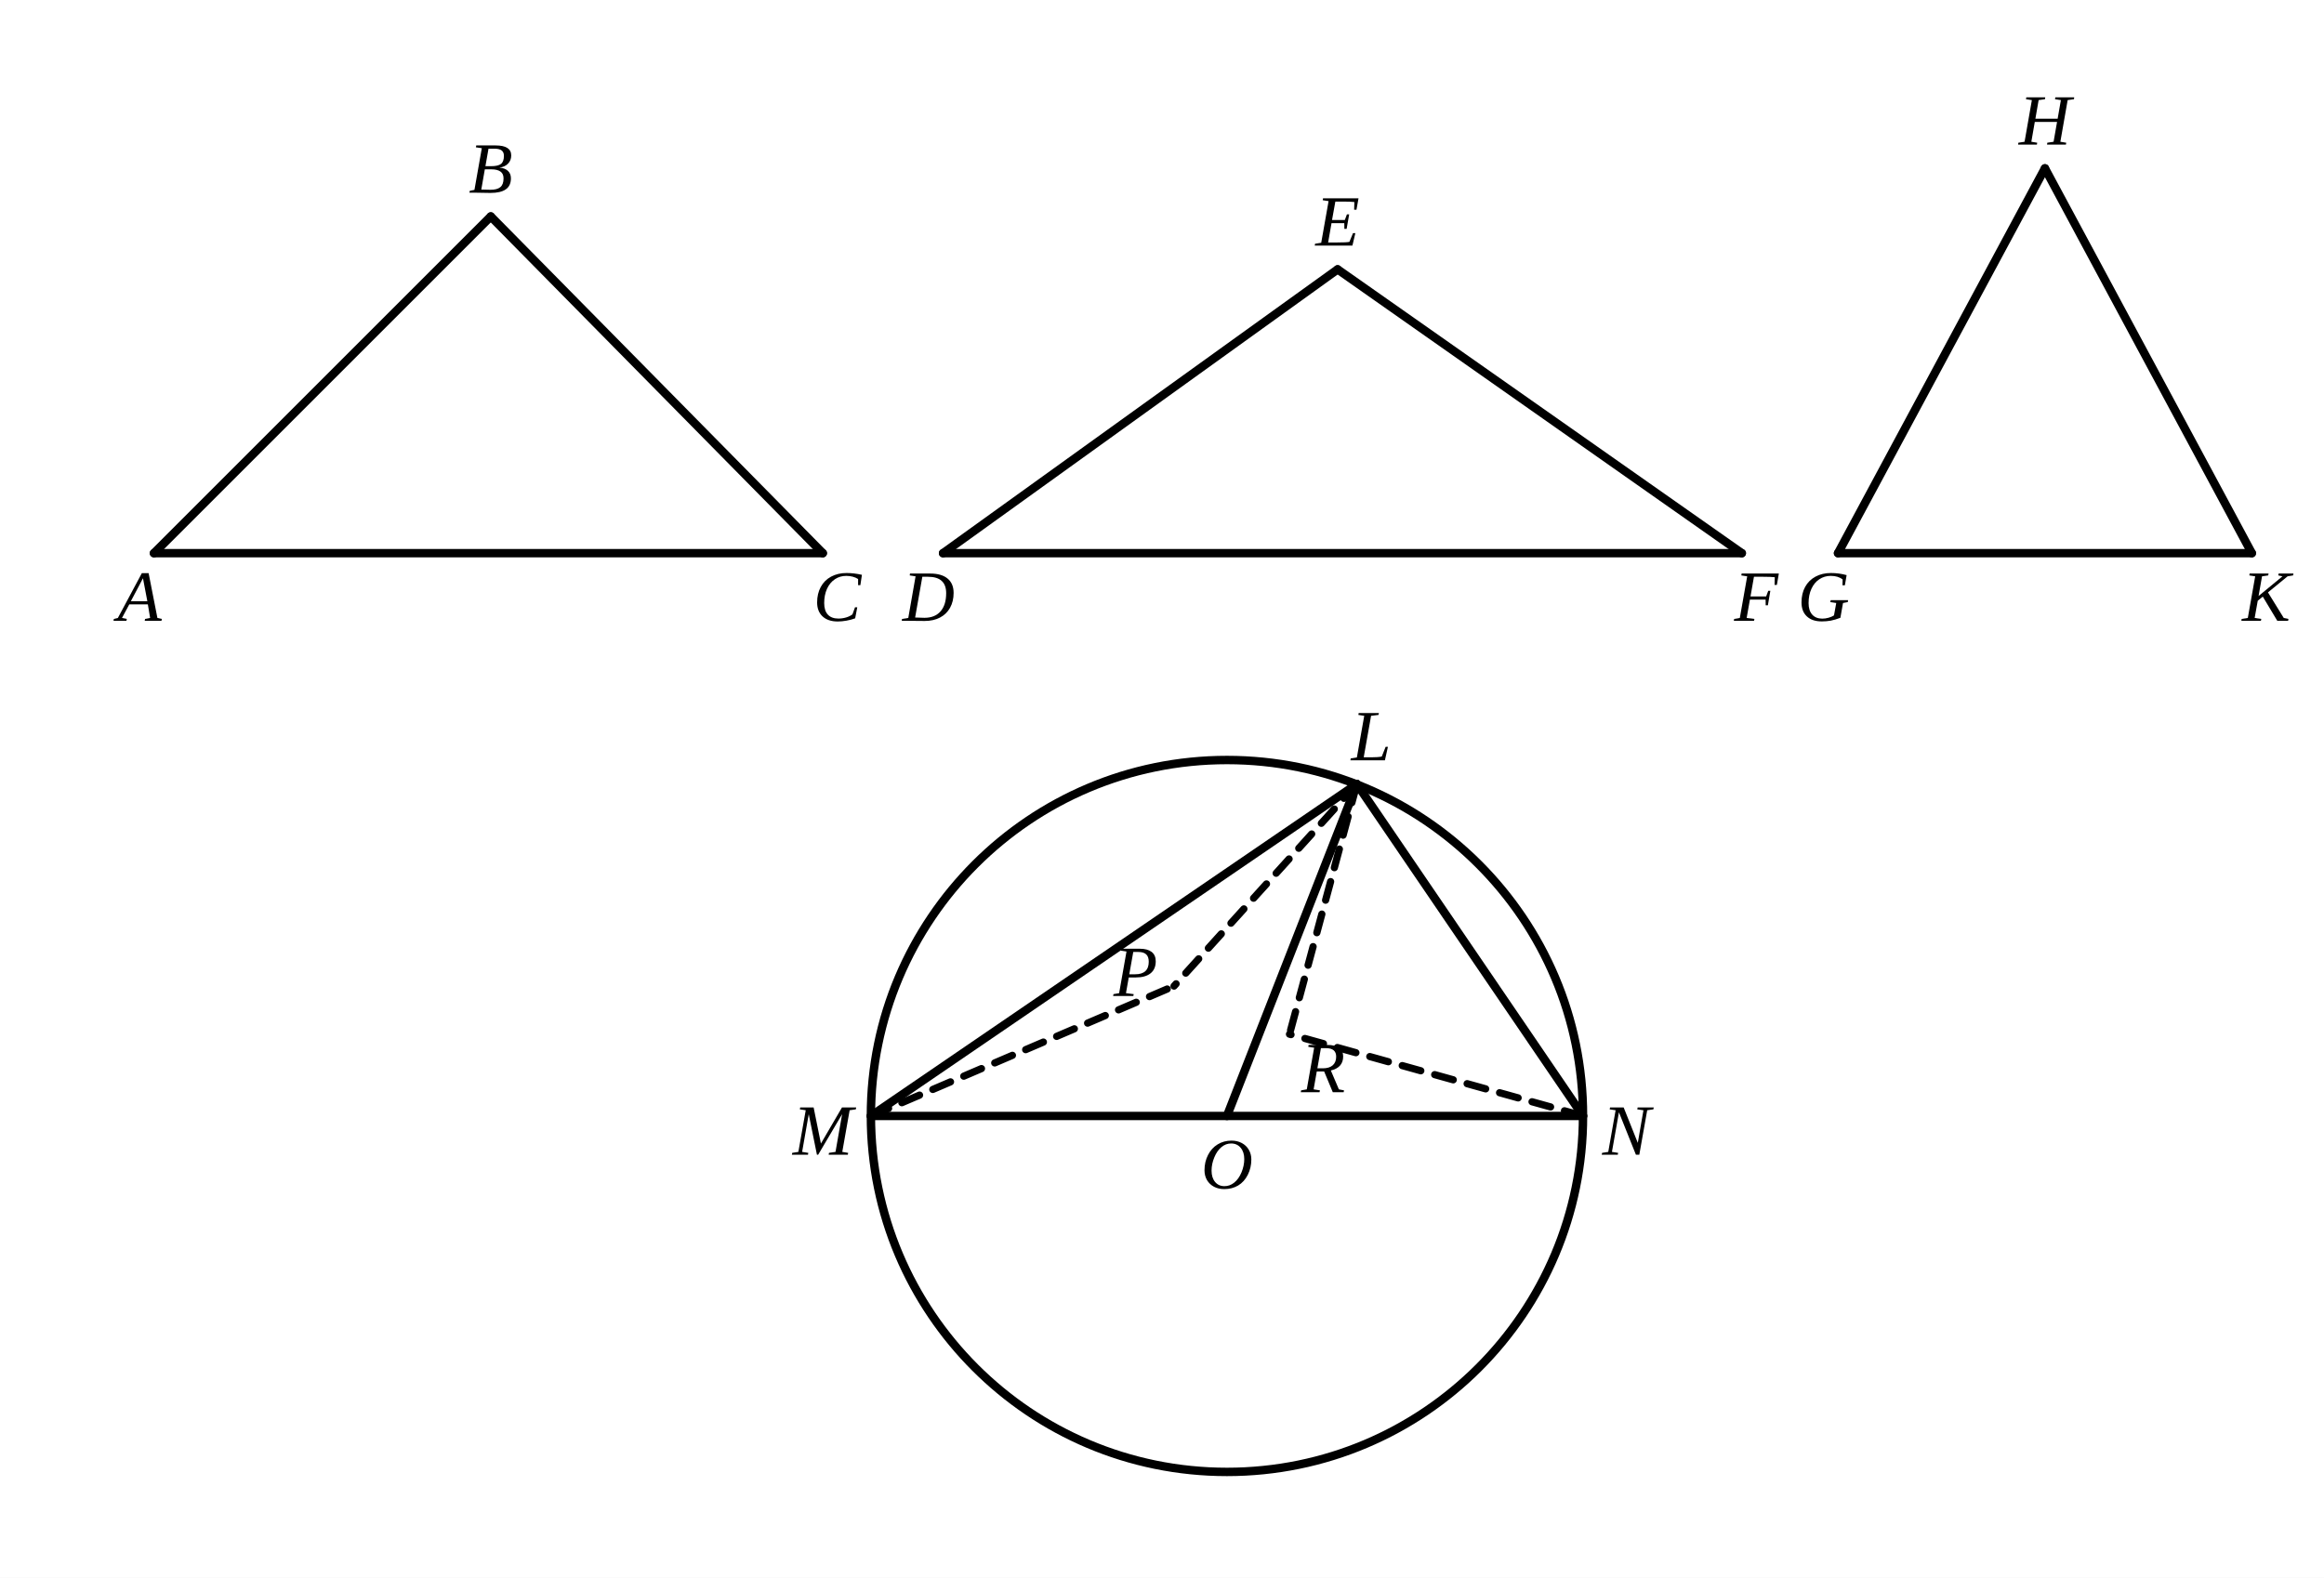
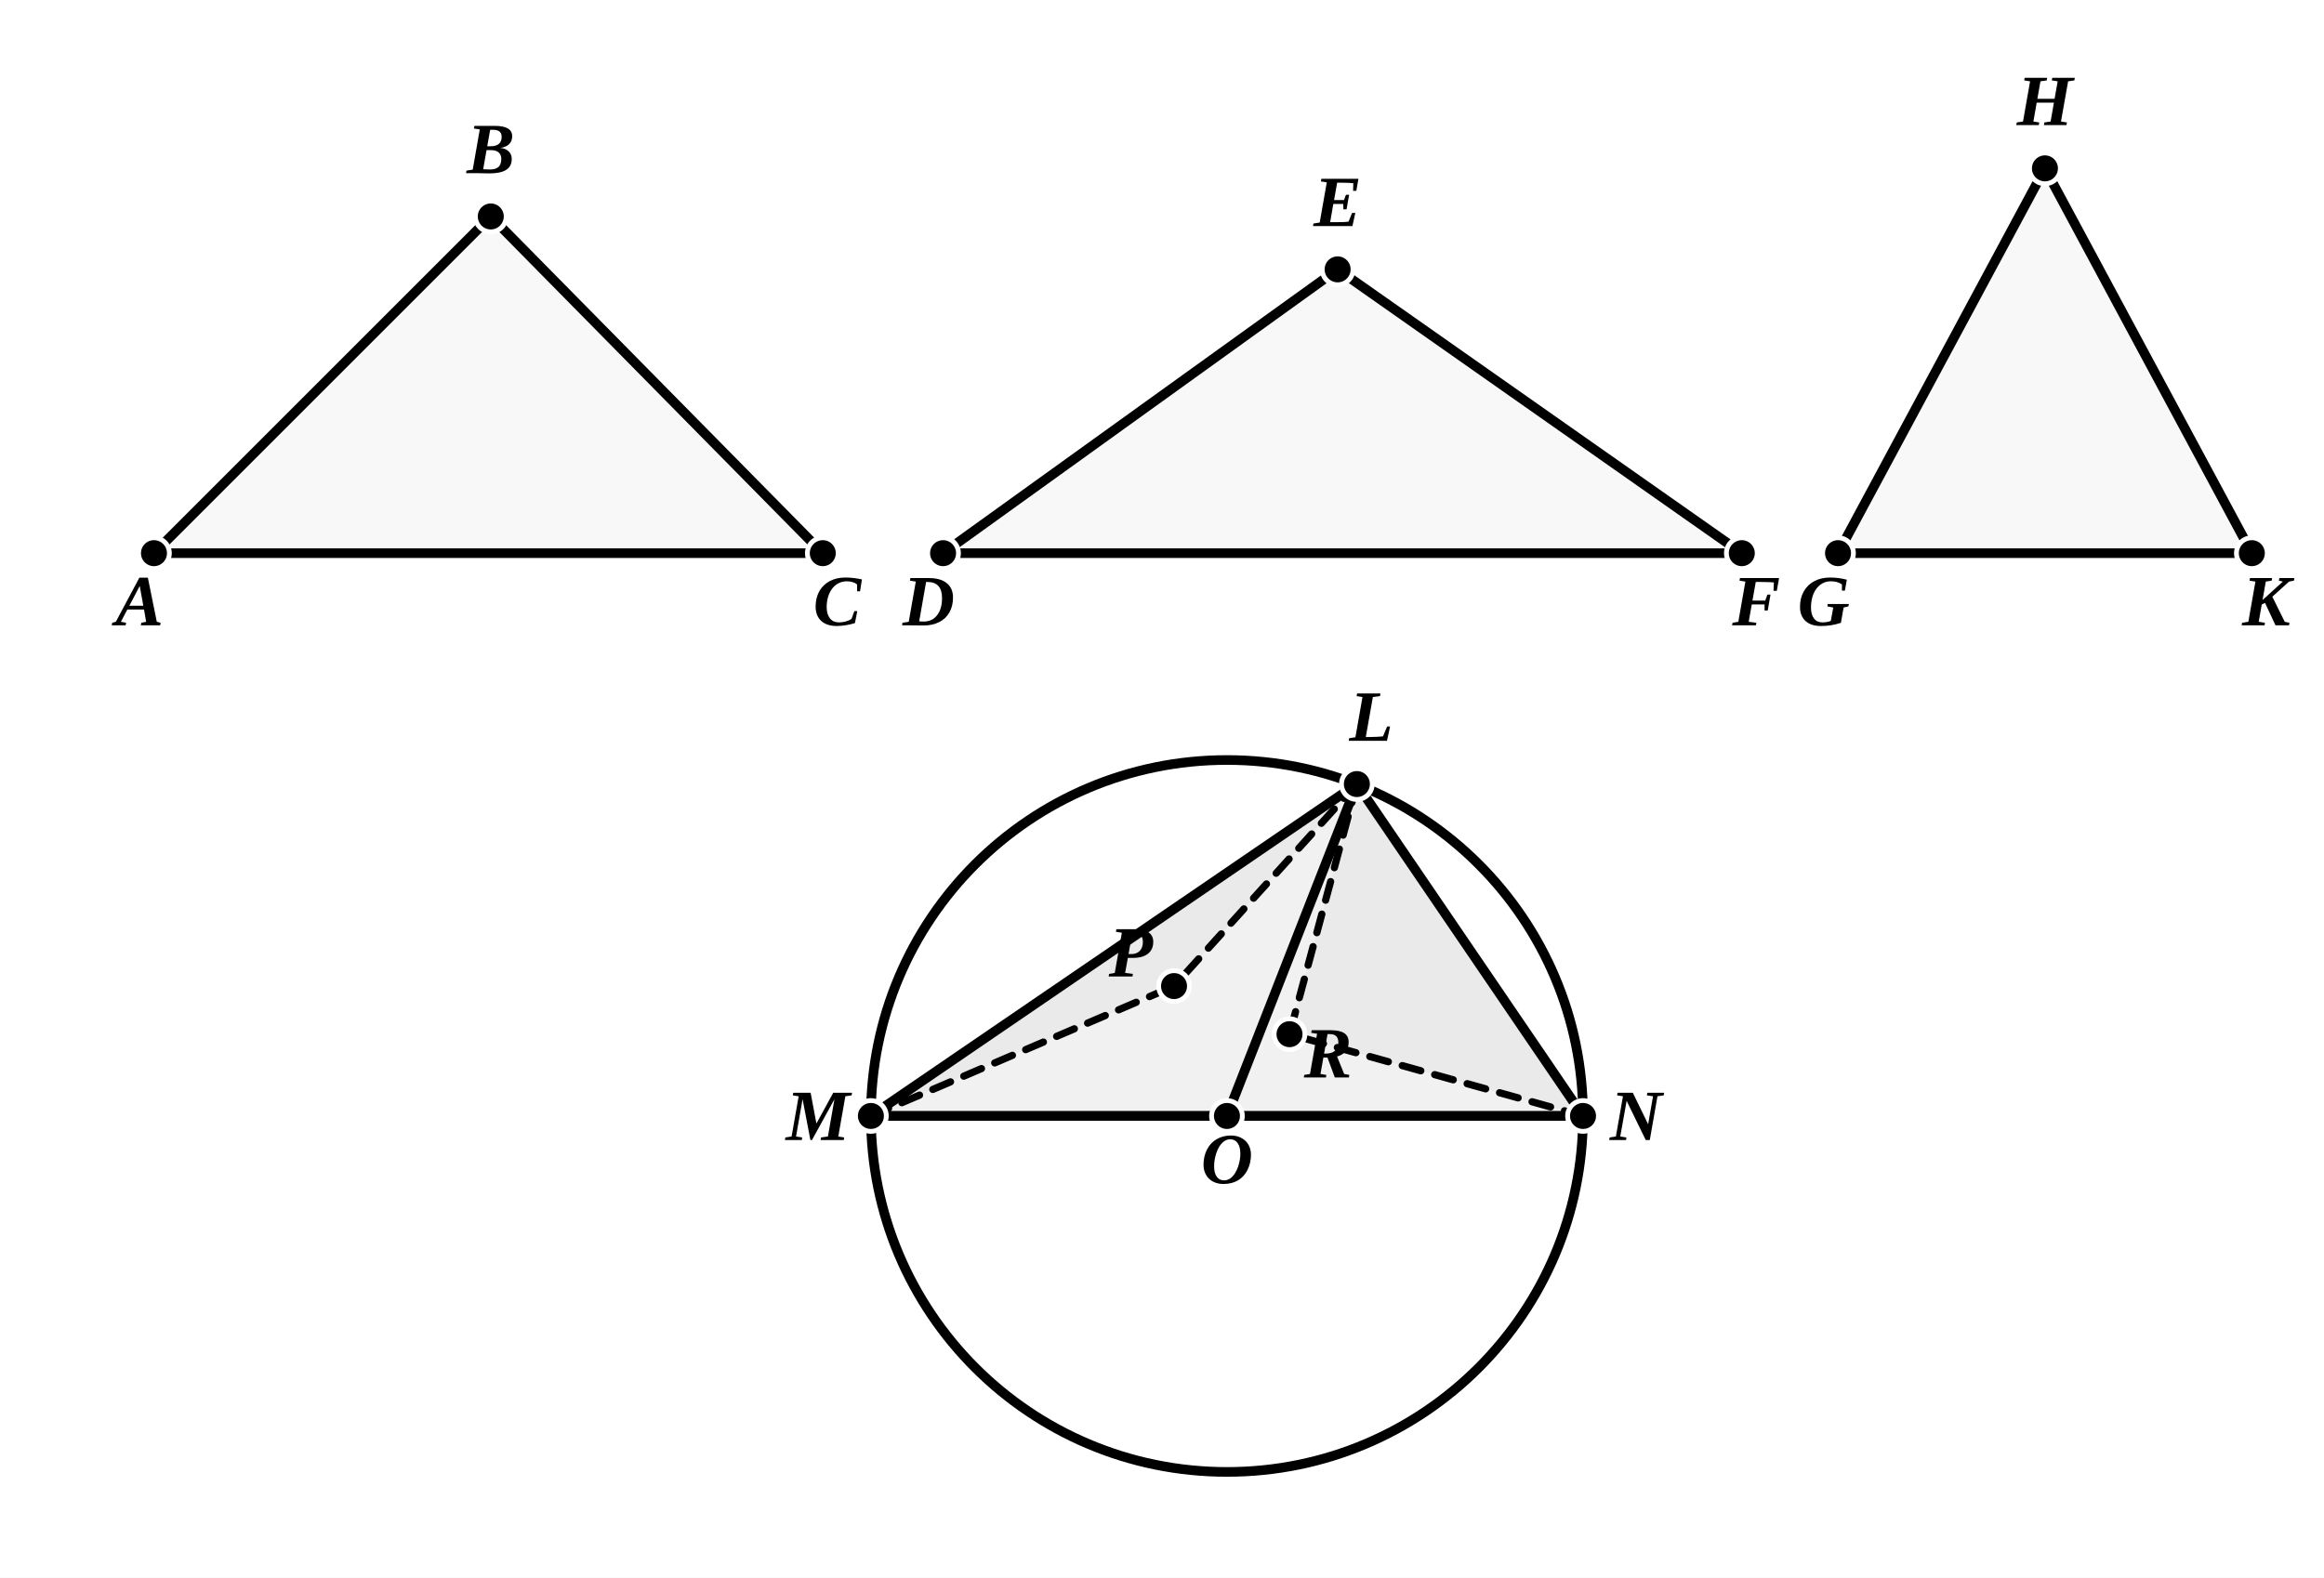
- <svg xmlns="http://www.w3.org/2000/svg" viewBox="0 0 483 328" width="100%" height="100%">
+ <svg xmlns="http://www.w3.org/2000/svg" viewBox="0 0 483 328" width="483" height="328" class="euclid-graphic" data-graphic-id="0326.g1" data-folio="0326" data-graphic="g1" data-proposition="XI.23">
  <style>
-     .bg { fill: #ffffff; }
-     .line { stroke: #000000; stroke-width: 1.75; stroke-linecap: round; stroke-linejoin: round; fill: none; }
-     .dashed { stroke: #000000; stroke-width: 1.5; stroke-dasharray: 4,3; stroke-linecap: round; stroke-linejoin: round; fill: none; }
-     .el { cursor: pointer; transition: stroke 0.15s ease; }
-     .el:hover .line, .el:hover .dashed { stroke: #0284c7; stroke-width: 2.5; }
-     .el:hover .lbl { fill: #0284c7; }
-     .lbl { font-family: "Times New Roman", Times, Georgia, serif; font-size: 15px; font-style: italic; fill: #000000; text-anchor: middle; dominant-baseline: central; user-select: none; }
+     .euclid-graphic {
+       font-family: 'Times New Roman', 'Georgia', serif;
+       font-style: italic;
+       background-color: #ffffff;
+     }
+     .geom-line, .geom-circle {
+       stroke: #000000;
+       stroke-width: 2.0;
+       stroke-linecap: round;
+       stroke-linejoin: round;
+       fill: none;
+       transition: stroke 0.15s, stroke-width 0.15s;
+     }
+     .geom-dashed {
+       stroke: #000000;
+       stroke-width: 1.5;
+       stroke-dasharray: 4,3;
+       stroke-linecap: round;
+       stroke-linejoin: round;
+       fill: none;
+       transition: stroke 0.15s, stroke-width 0.15s;
+     }
+     .geom-polygon {
+       fill: #000000;
+       fill-opacity: 0.03;
+       stroke: none;
+       transition: fill-opacity 0.15s;
+     }
+     .wedge, .angle {
+       fill: #ef4444;
+       fill-opacity: 0.24;
+       stroke: #ef4444;
+       stroke-width: 2;
+       stroke-linejoin: round;
+       transition: opacity 0.12s ease;
+     }
+     .geom-point {
+       fill: #000000;
+       stroke: #ffffff;
+       stroke-width: 1;
+     }
+     .geom-label {
+       font-size: 15px;
+       font-weight: bold;
+       fill: #000000;
+       user-select: none;
+     }
+     .geom-overlay {
+       opacity: 0;
+       pointer-events: none;
+       transition: opacity 0.12s ease;
+     }
+     [data-ref]:hover, .highlight, .geom-highlight-active {
+       opacity: 1 !important;
+       stroke: #ef4444 !important;
+       stroke-width: 3.5 !important;
+       cursor: pointer;
+     }
+     text[data-ref]:hover, text.highlight, text.geom-highlight-active {
+       fill: #ef4444 !important;
+       stroke: none !important;
+     }
+     .geom-polygon:hover, .geom-polygon.highlight, polygon.geom-highlight-active,
+     path.wedge.geom-highlight-active, path.angle.geom-highlight-active {
+       opacity: 1 !important;
+       fill-opacity: 0.24 !important;
+       fill: #ef4444 !important;
+       stroke: #ef4444 !important;
+       stroke-width: 2.5 !important;
+     }
+     .geom-point:hover, .geom-point.highlight, circle.geom-point.geom-highlight-active {
+       r: 5.0 !important;
+       fill: #ef4444 !important;
+       stroke: #ffffff !important;
+       stroke-width: 1.5 !important;
+     }
  </style>
-   <rect class="bg" width="483" height="328" />
-   <g class="el">
-     <line class="line" x1="102.0" y1="45.0" x2="32.0" y2="115.0" />
-     <line class="line" x1="102.0" y1="45.0" x2="171.0" y2="115.0" />
-     <line class="line" x1="32.0" y1="115.0" x2="171.0" y2="115.0" />
-     <line class="line" x1="278.0" y1="56.0" x2="196.0" y2="115.0" />
-     <line class="line" x1="278.0" y1="56.0" x2="362.0" y2="115.0" />
-     <line class="line" x1="196.0" y1="115.0" x2="362.0" y2="115.0" />
-     <line class="line" x1="425.0" y1="35.0" x2="382.0" y2="115.0" />
-     <line class="line" x1="425.0" y1="35.0" x2="468.0" y2="115.0" />
-     <line class="line" x1="382.0" y1="115.0" x2="468.0" y2="115.0" />
-     <line class="line" x1="282.0" y1="163.0" x2="181.0" y2="232.0" />
-     <line class="line" x1="282.0" y1="163.0" x2="329.0" y2="232.0" />
-     <line class="line" x1="181.0" y1="232.0" x2="329.0" y2="232.0" />
-     <line class="line" x1="255.0" y1="232.0" x2="282.0" y2="163.0" />
-     <line class="dashed" x1="181.0" y1="232.0" x2="244.0" y2="205.0" />
-     <line class="dashed" x1="282.0" y1="163.0" x2="244.0" y2="205.0" />
-     <line class="dashed" x1="282.0" y1="163.0" x2="268.0" y2="215.0" />
-     <line class="dashed" x1="329.0" y1="232.0" x2="268.0" y2="215.0" />
-     <circle class="line" cx="255.0" cy="232.0" r="74.0" />
-     <text class="lbl" x="102.0" y="35.0">B</text>
-     <text class="lbl" x="29.0" y="124.0">A</text>
-     <text class="lbl" x="174.0" y="124.0">C</text>
-     <text class="lbl" x="278.0" y="46.0">E</text>
-     <text class="lbl" x="193.0" y="124.0">D</text>
-     <text class="lbl" x="365.0" y="124.0">F</text>
-     <text class="lbl" x="425.0" y="25.0">H</text>
-     <text class="lbl" x="379.0" y="124.0">G</text>
-     <text class="lbl" x="471.0" y="124.0">K</text>
-     <text class="lbl" x="285.0" y="153.0">L</text>
-     <text class="lbl" x="236.0" y="202.0">P</text>
-     <text class="lbl" x="275.0" y="222.0">R</text>
-     <text class="lbl" x="171.0" y="235.0">M</text>
-     <text class="lbl" x="255.0" y="242.0">O</text>
-     <text class="lbl" x="338.0" y="235.0">N</text>
+   <rect width="100%" height="100%" fill="#ffffff" />
+   <g id="elements">
+     <circle id="el-cir-LMN" data-ref="( O M )" data-aliases="( L M N ) | ( M L N ) | ( O L ) | ( O N )" data-type="circle" cx="255" cy="232" r="74" class="geom-circle" />
+   </g>
+   <g id="graphics">
+     <polygon id="el-tri-ABC" data-ref="&lt; A B C &gt;" data-aliases="&lt; B A C &gt; | &lt; C B A &gt;" data-type="polygon" points="32,115 102,45 171,115" class="geom-polygon" />
+     <polygon id="el-tri-DEF" data-ref="&lt; D E F &gt;" data-aliases="&lt; E D F &gt; | &lt; F E D &gt;" data-type="polygon" points="196,115 278,56 362,115" class="geom-polygon" />
+     <polygon id="el-tri-GHK" data-ref="&lt; G H K &gt;" data-aliases="&lt; H G K &gt; | &lt; K H G &gt;" data-type="polygon" points="382,115 425,35 468,115" class="geom-polygon" />
+     <polygon id="el-tri-LMN" data-ref="&lt; L M N &gt;" data-aliases="&lt; M L N &gt; | &lt; N L M &gt; | &lt; M N L &gt;" data-type="polygon" points="282,163 181,232 329,232" class="geom-polygon" />
+     <polygon id="el-tri-LOM" data-ref="&lt; L O M &gt;" data-aliases="&lt; M O L &gt;" data-type="polygon" points="282,163 255,232 181,232" class="geom-polygon" />
+     <polygon id="el-tri-NOL" data-ref="&lt; N O L &gt;" data-aliases="&lt; L O N &gt;" data-type="polygon" points="329,232 255,232 282,163" class="geom-polygon" />
+     <polygon id="el-tri-LPM" data-ref="&lt; L P M &gt;" data-aliases="&lt; M P L &gt;" data-type="polygon" points="282,163 244,205 181,232" class="geom-polygon" />
+     <polygon id="el-tri-NRL" data-ref="&lt; N R L &gt;" data-aliases="&lt; L R N &gt;" data-type="polygon" points="329,232 268,215 282,163" class="geom-polygon" />
+     <line id="el-seg-AB" data-ref="/ A B /" data-aliases="/ B A /" data-type="segment" x1="32" y1="115" x2="102" y2="45" class="geom-line" />
+     <line id="el-seg-BC" data-ref="/ B C /" data-aliases="/ C B /" data-type="segment" x1="102" y1="45" x2="171" y2="115" class="geom-line" />
+     <line id="el-seg-AC" data-ref="/ A C /" data-aliases="/ C A /" data-type="segment" x1="32" y1="115" x2="171" y2="115" class="geom-line" />
+     <line id="el-seg-DE" data-ref="/ D E /" data-aliases="/ E D /" data-type="segment" x1="196" y1="115" x2="278" y2="56" class="geom-line" />
+     <line id="el-seg-EF" data-ref="/ E F /" data-aliases="/ F E /" data-type="segment" x1="278" y1="56" x2="362" y2="115" class="geom-line" />
+     <line id="el-seg-DF" data-ref="/ D F /" data-aliases="/ F D /" data-type="segment" x1="196" y1="115" x2="362" y2="115" class="geom-line" />
+     <line id="el-seg-GH" data-ref="/ G H /" data-aliases="/ H G /" data-type="segment" x1="382" y1="115" x2="425" y2="35" class="geom-line" />
+     <line id="el-seg-HK" data-ref="/ H K /" data-aliases="/ K H /" data-type="segment" x1="425" y1="35" x2="468" y2="115" class="geom-line" />
+     <line id="el-seg-GK" data-ref="/ G K /" data-aliases="/ K G /" data-type="segment" x1="382" y1="115" x2="468" y2="115" class="geom-line" />
+     <line id="el-seg-LM" data-ref="/ L M /" data-aliases="/ M L /" data-type="segment" x1="282" y1="163" x2="181" y2="232" class="geom-line" />
+     <line id="el-seg-MN" data-ref="/ M N /" data-aliases="/ N M / | / M O N /" data-type="segment" x1="181" y1="232" x2="329" y2="232" class="geom-line" />
+     <line id="el-seg-NL" data-ref="/ N L /" data-aliases="/ L N /" data-type="segment" x1="329" y1="232" x2="282" y2="163" class="geom-line" />
+     <line id="el-seg-LO" data-ref="/ L O /" data-aliases="/ O L /" data-type="segment" x1="282" y1="163" x2="255" y2="232" class="geom-line" />
+     <line id="el-seg-MO" data-ref="/ M O /" data-aliases="/ O M /" data-type="segment" x1="181" y1="232" x2="255" y2="232" class="geom-line" />
+     <line id="el-seg-NO" data-ref="/ N O /" data-aliases="/ O N /" data-type="segment" x1="329" y1="232" x2="255" y2="232" class="geom-line" />
+     <line id="el-seg-LP" data-ref="/ L P /" data-aliases="/ P L /" data-type="segment" x1="282" y1="163" x2="244" y2="205" class="geom-dashed" />
+     <line id="el-seg-MP" data-ref="/ M P /" data-aliases="/ P M /" data-type="segment" x1="181" y1="232" x2="244" y2="205" class="geom-dashed" />
+     <line id="el-seg-LR" data-ref="/ L R /" data-aliases="/ R L /" data-type="segment" x1="282" y1="163" x2="268" y2="215" class="geom-dashed" />
+     <line id="el-seg-NR" data-ref="/ N R /" data-aliases="/ R N /" data-type="segment" x1="329" y1="232" x2="268" y2="215" class="geom-dashed" />
+     <path id="el-ang-ABC" data-ref="&lt; A B C )" data-aliases="&lt; C B A )" data-type="wedge" d="M 102.00 45.00 L 114.64 57.82 A 18.0 18.0 0 0 1 89.27 57.73 Z" class="wedge angle geom-overlay" />
+     <path id="el-ang-DEF" data-ref="&lt; D E F )" data-aliases="&lt; F E D )" data-type="wedge" d="M 278.00 56.00 L 292.73 66.35 A 18.0 18.0 0 0 1 263.39 66.51 Z" class="wedge angle geom-overlay" />
+     <path id="el-ang-GHK" data-ref="&lt; G H K )" data-aliases="&lt; K H G )" data-type="wedge" d="M 425.00 35.00 L 433.52 50.85 A 18.0 18.0 0 0 1 416.48 50.85 Z" class="wedge angle geom-overlay" />
+     <path id="el-ang-LOM" data-ref="&lt; L O M )" data-aliases="&lt; M O L )" data-type="wedge" d="M 255.00 232.00 L 239.00 232.00 A 16.0 16.0 0 0 1 260.83 217.10 Z" class="wedge angle geom-overlay" />
+     <path id="el-ang-NOL" data-ref="&lt; N O L )" data-aliases="&lt; L O N )" data-type="wedge" d="M 255.00 232.00 L 260.83 217.10 A 16.0 16.0 0 0 1 271.00 232.00 Z" class="wedge angle geom-overlay" />
+     <path id="el-ang-LPM" data-ref="&lt; L P M )" data-aliases="&lt; M P L )" data-type="wedge" d="M 244.00 205.00 L 231.13 210.51 A 14.0 14.0 0 0 1 253.39 194.62 Z" class="wedge angle geom-overlay" />
+     <path id="el-ang-NRL" data-ref="&lt; N R L )" data-aliases="&lt; L R N )" data-type="wedge" d="M 268.00 215.00 L 271.64 201.48 A 14.0 14.0 0 0 1 281.49 218.76 Z" class="wedge angle geom-overlay" />
+   </g>
+   <g id="highlights" style="pointer-events: none;">
+     <circle id="hl-cir-LMN" data-ref="( O M )" data-aliases="( L M N ) | ( M L N ) | ( O L ) | ( O N )" cx="255" cy="232" r="74" class="geom-circle geom-overlay" />
+     <polygon id="hl-tri-ABC" data-ref="&lt; A B C &gt;" data-aliases="&lt; B A C &gt; | &lt; C B A &gt;" points="32,115 102,45 171,115" class="geom-polygon geom-overlay" />
+     <polygon id="hl-tri-DEF" data-ref="&lt; D E F &gt;" data-aliases="&lt; E D F &gt; | &lt; F E D &gt;" points="196,115 278,56 362,115" class="geom-polygon geom-overlay" />
+     <polygon id="hl-tri-GHK" data-ref="&lt; G H K &gt;" data-aliases="&lt; H G K &gt; | &lt; K H G &gt;" points="382,115 425,35 468,115" class="geom-polygon geom-overlay" />
+     <polygon id="hl-tri-LMN" data-ref="&lt; L M N &gt;" data-aliases="&lt; M L N &gt; | &lt; N L M &gt; | &lt; M N L &gt;" points="282,163 181,232 329,232" class="geom-polygon geom-overlay" />
+     <polygon id="hl-tri-LOM" data-ref="&lt; L O M &gt;" data-aliases="&lt; M O L &gt;" points="282,163 255,232 181,232" class="geom-polygon geom-overlay" />
+     <polygon id="hl-tri-NOL" data-ref="&lt; N O L &gt;" data-aliases="&lt; L O N &gt;" points="329,232 255,232 282,163" class="geom-polygon geom-overlay" />
+     <polygon id="hl-tri-LPM" data-ref="&lt; L P M &gt;" data-aliases="&lt; M P L &gt;" points="282,163 244,205 181,232" class="geom-polygon geom-overlay" />
+     <polygon id="hl-tri-NRL" data-ref="&lt; N R L &gt;" data-aliases="&lt; L R N &gt;" points="329,232 268,215 282,163" class="geom-polygon geom-overlay" />
+     <line id="hl-seg-AB" data-ref="/ A B /" data-aliases="/ B A /" x1="32" y1="115" x2="102" y2="45" class="geom-line geom-overlay" />
+     <line id="hl-seg-BC" data-ref="/ B C /" data-aliases="/ C B /" x1="102" y1="45" x2="171" y2="115" class="geom-line geom-overlay" />
+     <line id="hl-seg-AC" data-ref="/ A C /" data-aliases="/ C A /" x1="32" y1="115" x2="171" y2="115" class="geom-line geom-overlay" />
+     <line id="hl-seg-DE" data-ref="/ D E /" data-aliases="/ E D /" x1="196" y1="115" x2="278" y2="56" class="geom-line geom-overlay" />
+     <line id="hl-seg-EF" data-ref="/ E F /" data-aliases="/ F E /" x1="278" y1="56" x2="362" y2="115" class="geom-line geom-overlay" />
+     <line id="hl-seg-DF" data-ref="/ D F /" data-aliases="/ F D /" x1="196" y1="115" x2="362" y2="115" class="geom-line geom-overlay" />
+     <line id="hl-seg-GH" data-ref="/ G H /" data-aliases="/ H G /" x1="382" y1="115" x2="425" y2="35" class="geom-line geom-overlay" />
+     <line id="hl-seg-HK" data-ref="/ H K /" data-aliases="/ K H /" x1="425" y1="35" x2="468" y2="115" class="geom-line geom-overlay" />
+     <line id="hl-seg-GK" data-ref="/ G K /" data-aliases="/ K G /" x1="382" y1="115" x2="468" y2="115" class="geom-line geom-overlay" />
+     <line id="hl-seg-LM" data-ref="/ L M /" data-aliases="/ M L /" x1="282" y1="163" x2="181" y2="232" class="geom-line geom-overlay" />
+     <line id="hl-seg-MN" data-ref="/ M N /" data-aliases="/ N M / | / M O N /" x1="181" y1="232" x2="329" y2="232" class="geom-line geom-overlay" />
+     <line id="hl-seg-NL" data-ref="/ N L /" data-aliases="/ L N /" x1="329" y1="232" x2="282" y2="163" class="geom-line geom-overlay" />
+     <line id="hl-seg-LO" data-ref="/ L O /" data-aliases="/ O L /" x1="282" y1="163" x2="255" y2="232" class="geom-line geom-overlay" />
+     <line id="hl-seg-MO" data-ref="/ M O /" data-aliases="/ O M /" x1="181" y1="232" x2="255" y2="232" class="geom-line geom-overlay" />
+     <line id="hl-seg-NO" data-ref="/ N O /" data-aliases="/ O N /" x1="329" y1="232" x2="255" y2="232" class="geom-line geom-overlay" />
+     <line id="hl-seg-LP" data-ref="/ L P /" data-aliases="/ P L /" x1="282" y1="163" x2="244" y2="205" class="geom-line geom-overlay" />
+     <line id="hl-seg-MP" data-ref="/ M P /" data-aliases="/ P M /" x1="181" y1="232" x2="244" y2="205" class="geom-line geom-overlay" />
+     <line id="hl-seg-LR" data-ref="/ L R /" data-aliases="/ R L /" x1="282" y1="163" x2="268" y2="215" class="geom-line geom-overlay" />
+     <line id="hl-seg-NR" data-ref="/ N R /" data-aliases="/ R N /" x1="329" y1="232" x2="268" y2="215" class="geom-line geom-overlay" />
+     <path id="hl-ang-ABC" data-ref="&lt; A B C )" data-aliases="&lt; C B A )" d="M 102.00 45.00 L 114.64 57.82 A 18.0 18.0 0 0 1 89.27 57.73 Z" class="wedge angle geom-overlay" />
+     <path id="hl-ang-DEF" data-ref="&lt; D E F )" data-aliases="&lt; F E D )" d="M 278.00 56.00 L 292.73 66.35 A 18.0 18.0 0 0 1 263.39 66.51 Z" class="wedge angle geom-overlay" />
+     <path id="hl-ang-GHK" data-ref="&lt; G H K )" data-aliases="&lt; K H G )" d="M 425.00 35.00 L 433.52 50.85 A 18.0 18.0 0 0 1 416.48 50.85 Z" class="wedge angle geom-overlay" />
+     <path id="hl-ang-LOM" data-ref="&lt; L O M )" data-aliases="&lt; M O L )" d="M 255.00 232.00 L 239.00 232.00 A 16.0 16.0 0 0 1 260.83 217.10 Z" class="wedge angle geom-overlay" />
+     <path id="hl-ang-NOL" data-ref="&lt; N O L )" data-aliases="&lt; L O N )" d="M 255.00 232.00 L 260.83 217.10 A 16.0 16.0 0 0 1 271.00 232.00 Z" class="wedge angle geom-overlay" />
+     <path id="hl-ang-LPM" data-ref="&lt; L P M )" data-aliases="&lt; M P L )" d="M 244.00 205.00 L 231.13 210.51 A 14.0 14.0 0 0 1 253.39 194.62 Z" class="wedge angle geom-overlay" />
+     <path id="hl-ang-NRL" data-ref="&lt; N R L )" data-aliases="&lt; L R N )" d="M 268.00 215.00 L 271.64 201.48 A 14.0 14.0 0 0 1 281.49 218.76 Z" class="wedge angle geom-overlay" />
+   </g>
+   <g id="points">
+     <circle id="el-pt-A" data-ref="A" data-type="point" cx="32" cy="115" r="3.2" class="geom-point" />
+     <circle id="el-pt-B" data-ref="B" data-type="point" cx="102" cy="45" r="3.2" class="geom-point" />
+     <circle id="el-pt-C" data-ref="C" data-type="point" cx="171" cy="115" r="3.2" class="geom-point" />
+     <circle id="el-pt-D" data-ref="D" data-type="point" cx="196" cy="115" r="3.2" class="geom-point" />
+     <circle id="el-pt-E" data-ref="E" data-type="point" cx="278" cy="56" r="3.2" class="geom-point" />
+     <circle id="el-pt-F" data-ref="F" data-type="point" cx="362" cy="115" r="3.2" class="geom-point" />
+     <circle id="el-pt-G" data-ref="G" data-type="point" cx="382" cy="115" r="3.2" class="geom-point" />
+     <circle id="el-pt-H" data-ref="H" data-type="point" cx="425" cy="35" r="3.2" class="geom-point" />
+     <circle id="el-pt-K" data-ref="K" data-type="point" cx="468" cy="115" r="3.2" class="geom-point" />
+     <circle id="el-pt-L" data-ref="L" data-type="point" cx="282" cy="163" r="3.2" class="geom-point" />
+     <circle id="el-pt-P" data-ref="P" data-type="point" cx="244" cy="205" r="3.2" class="geom-point" />
+     <circle id="el-pt-R" data-ref="R" data-type="point" cx="268" cy="215" r="3.2" class="geom-point" />
+     <circle id="el-pt-M" data-ref="M" data-type="point" cx="181" cy="232" r="3.2" class="geom-point" />
+     <circle id="el-pt-O" data-ref="O" data-type="point" cx="255" cy="232" r="3.2" class="geom-point" />
+     <circle id="el-pt-N" data-ref="N" data-type="point" cx="329" cy="232" r="3.2" class="geom-point" />
+   </g>
+   <g id="labels">
+     <text id="lbl-B" data-ref="B" x="102" y="36" text-anchor="middle" class="geom-label">B</text>
+     <text id="lbl-A" data-ref="A" x="29" y="130" text-anchor="middle" class="geom-label">A</text>
+     <text id="lbl-C" data-ref="C" x="174" y="130" text-anchor="middle" class="geom-label">C</text>
+     <text id="lbl-E" data-ref="E" x="278" y="47" text-anchor="middle" class="geom-label">E</text>
+     <text id="lbl-D" data-ref="D" x="193" y="130" text-anchor="middle" class="geom-label">D</text>
+     <text id="lbl-F" data-ref="F" x="365" y="130" text-anchor="middle" class="geom-label">F</text>
+     <text id="lbl-H" data-ref="H" x="425" y="26" text-anchor="middle" class="geom-label">H</text>
+     <text id="lbl-G" data-ref="G" x="379" y="130" text-anchor="middle" class="geom-label">G</text>
+     <text id="lbl-K" data-ref="K" x="471" y="130" text-anchor="middle" class="geom-label">K</text>
+     <text id="lbl-L" data-ref="L" x="285" y="154" text-anchor="middle" class="geom-label">L</text>
+     <text id="lbl-P" data-ref="P" x="235" y="203" text-anchor="middle" class="geom-label">P</text>
+     <text id="lbl-R" data-ref="R" x="276" y="224" text-anchor="middle" class="geom-label">R</text>
+     <text id="lbl-M" data-ref="M" x="170" y="237" text-anchor="middle" class="geom-label">M</text>
+     <text id="lbl-O" data-ref="O" x="255" y="246" text-anchor="middle" class="geom-label">O</text>
+     <text id="lbl-N" data-ref="N" x="340" y="237" text-anchor="middle" class="geom-label">N</text>
  </g>
</svg>
